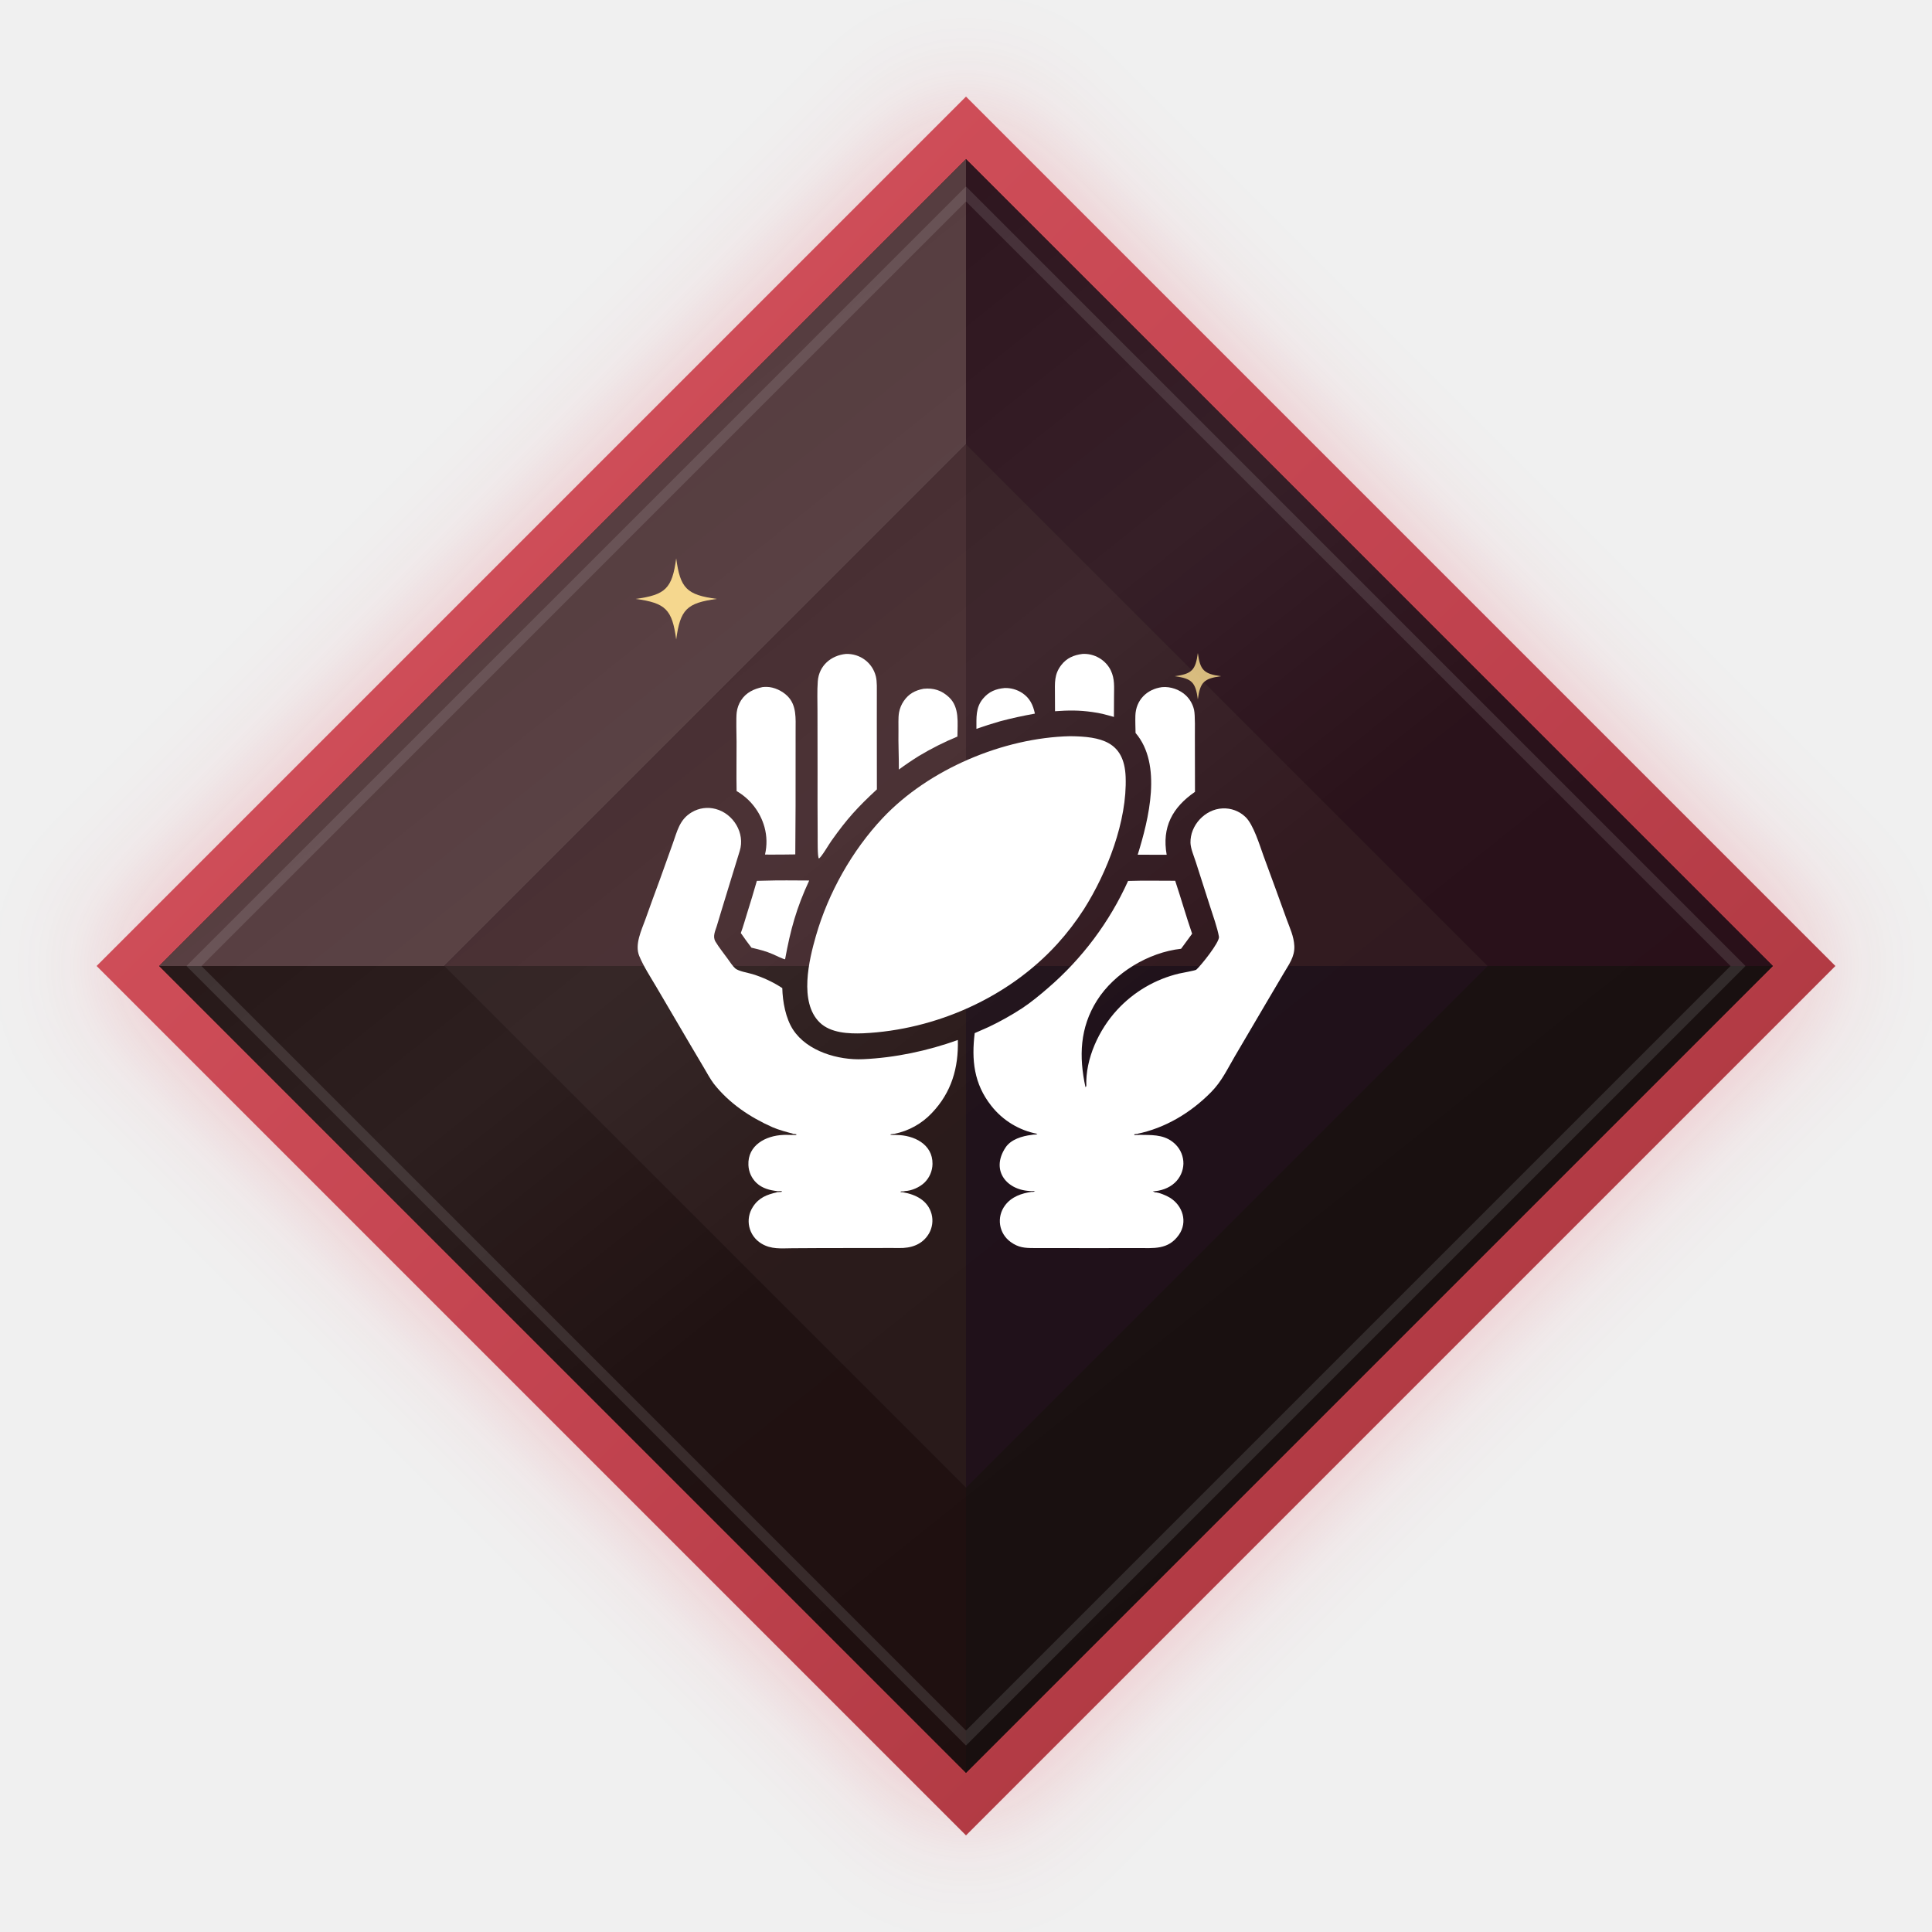
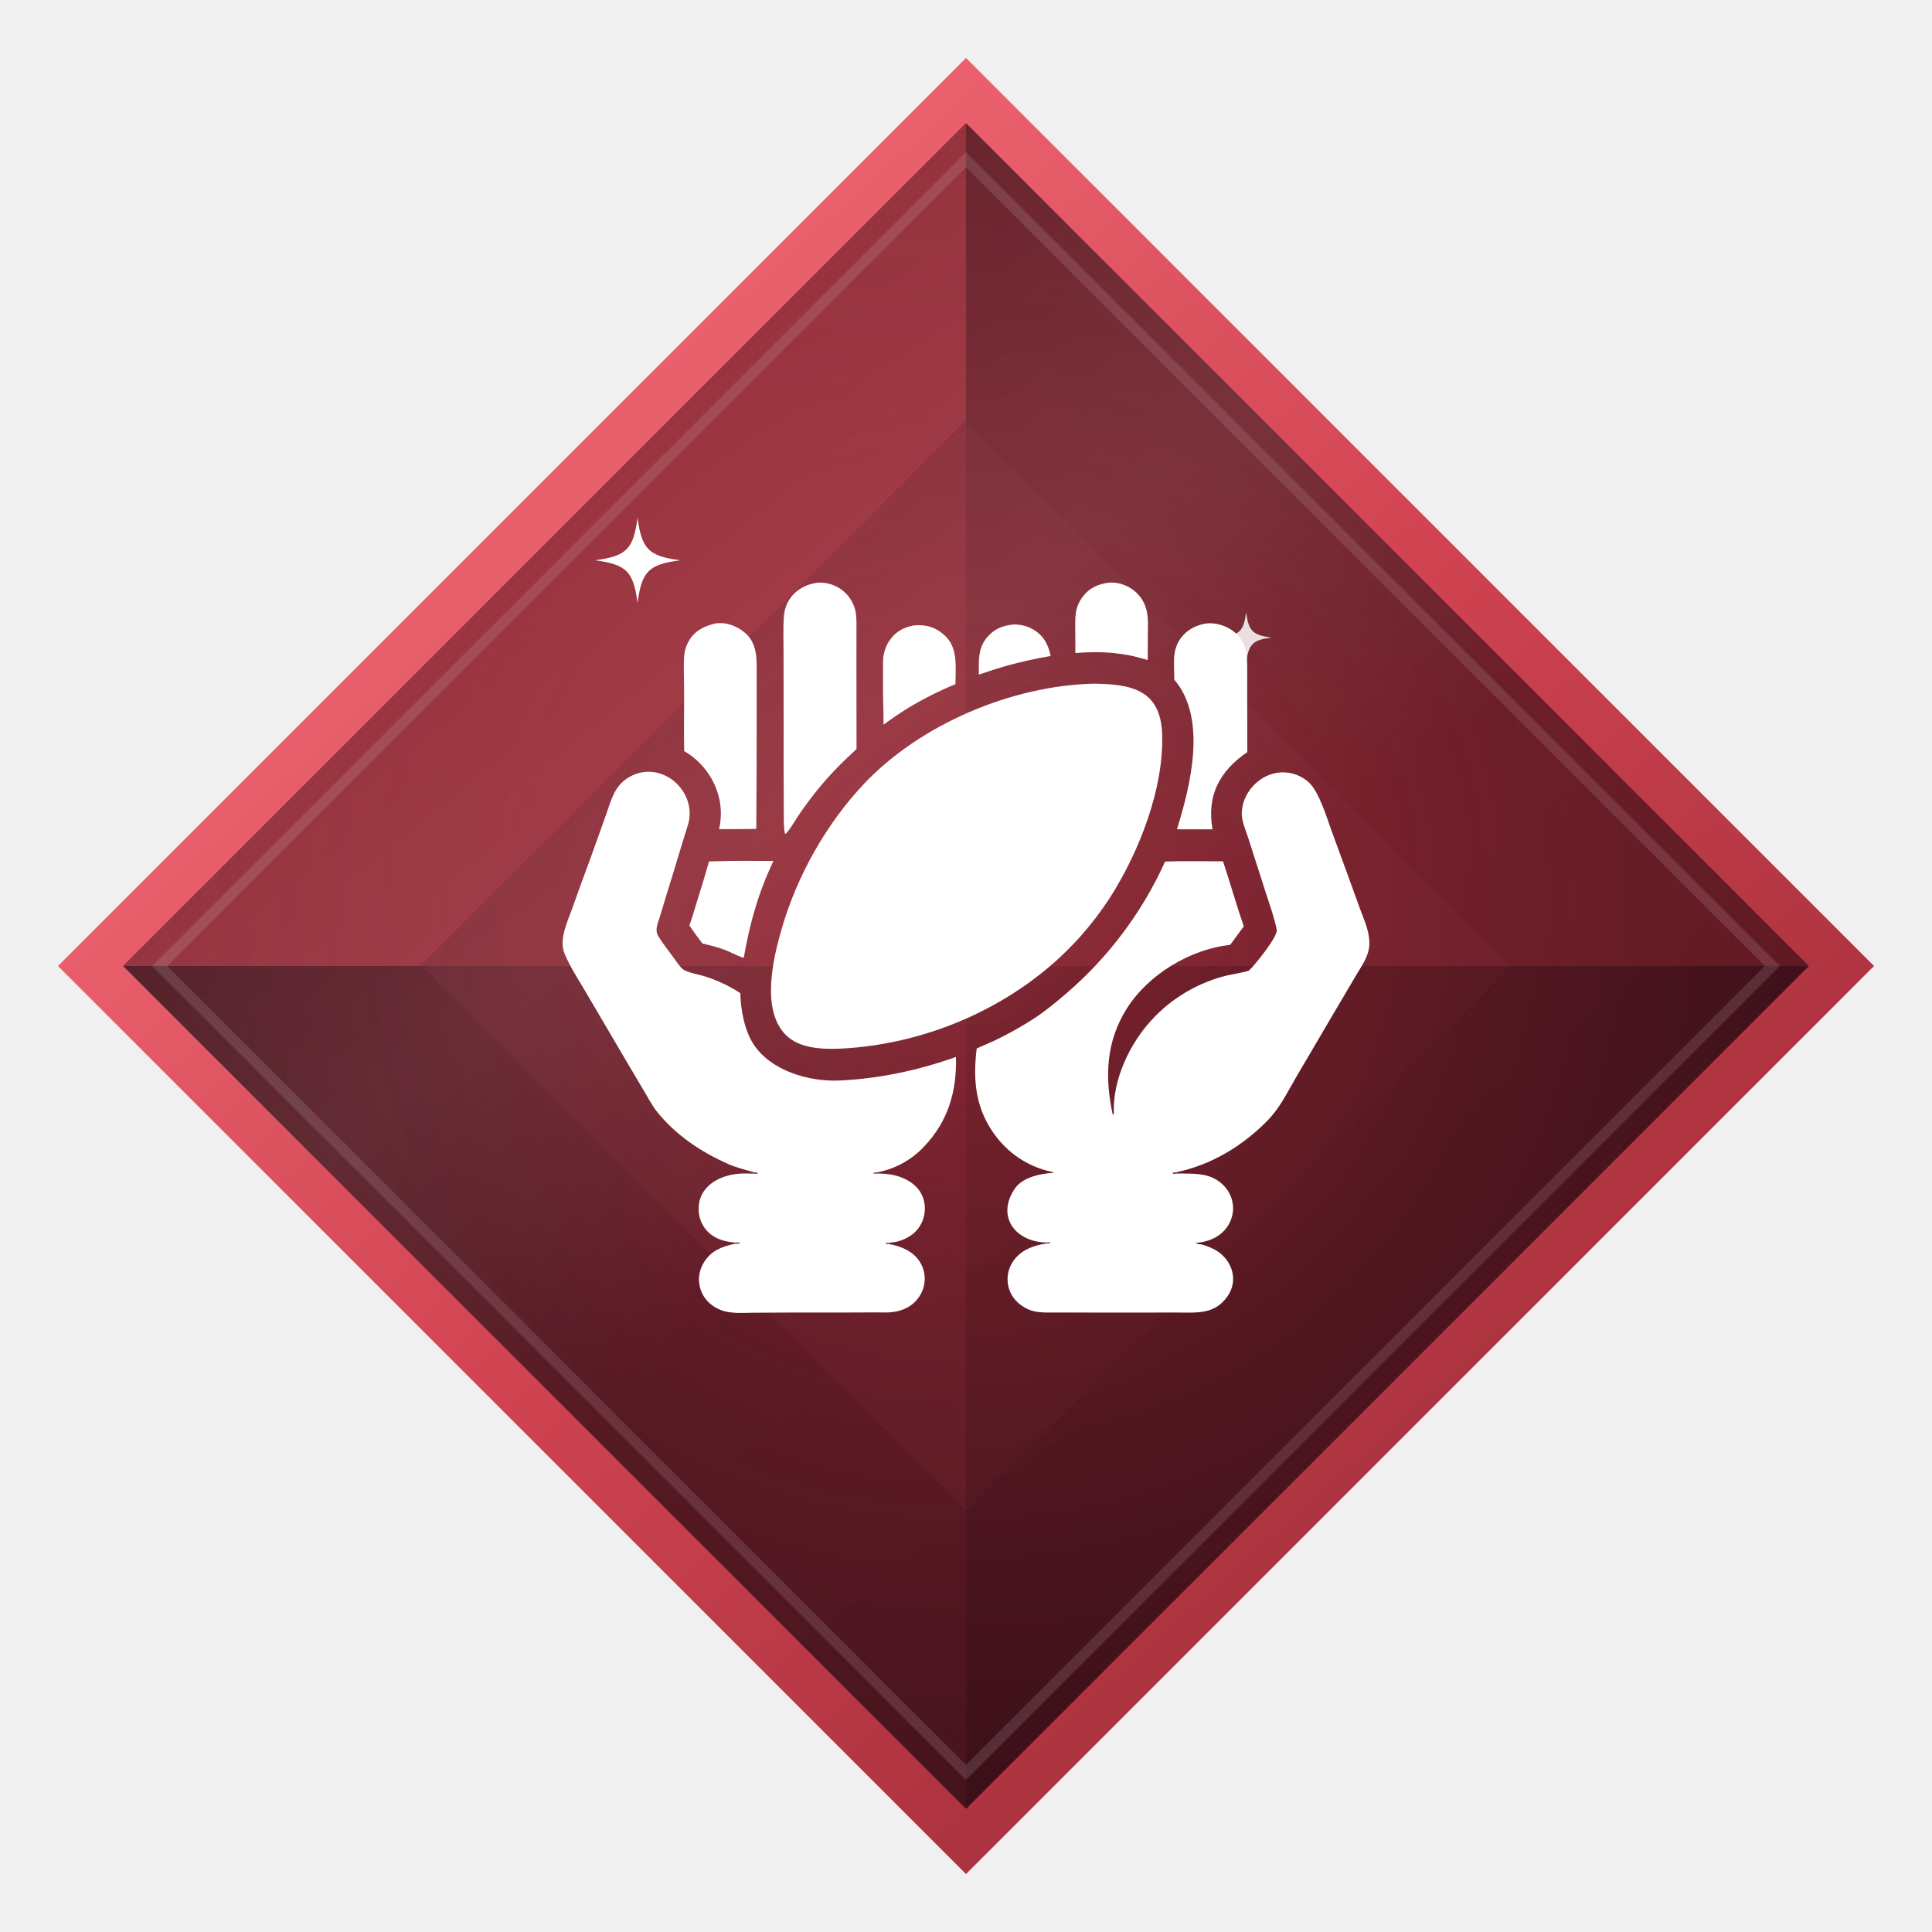
<svg xmlns="http://www.w3.org/2000/svg" viewBox="0 0 200 200" width="200" height="200" role="img" aria-label="mains-sures">
  <defs>
-     <linearGradient id="rb_mains_sures" x1="0" y1="0" x2="1" y2="1">
-       <stop offset="0" stop-color="#DA5660" />
-       <stop offset=".55" stop-color="#C0424E" />
-       <stop offset="1" stop-color="#A13238" />
+     <linearGradient id="rb_mains_sures" x1=".05" y1="0" x2=".95" y2="1">
+       <stop offset="0" stop-color="#FF7A84" />
+       <stop offset=".5" stop-color="#D14351" />
+       <stop offset="1" stop-color="#8E2530" />
    </linearGradient>
    <linearGradient id="st_mains_sures" x1=".1" y1="0" x2=".9" y2="1">
      <stop offset="0" stop-color="#fff" stop-opacity="0" />
-       <stop offset=".40" stop-color="#fff" stop-opacity=".075" />
+       <stop offset=".38" stop-color="#fff" stop-opacity=".10" />
      <stop offset=".56" stop-color="#fff" stop-opacity=".02" />
      <stop offset="1" stop-color="#fff" stop-opacity="0" />
    </linearGradient>
-     <filter id="g1_mains_sures" x="-45%" y="-45%" width="190%" height="190%">
-       <feGaussianBlur stdDeviation="6" />
-     </filter>
-     <filter id="g2_mains_sures" x="-60%" y="-60%" width="220%" height="220%">
-       <feGaussianBlur stdDeviation="13" />
-     </filter>
+     <radialGradient id="ig_mains_sures" cx=".5" cy=".46" r=".55">
+       <stop offset="0" stop-color="#B22C3A" stop-opacity="0.55" />
+       <stop offset=".6" stop-color="#B22C3A" stop-opacity=".18" />
+       <stop offset="1" stop-color="#B22C3A" stop-opacity="0" />
+     </radialGradient>
    <clipPath id="cp_mains_sures">
-       <path d="M100.00,16.48 L183.52,100.00 L100.00,183.52 L16.48,100.00 Z" />
+       <path d="M100.00,12.77 L187.23,100.00 L100.00,187.23 L12.77,100.00 Z" />
    </clipPath>
    <mask id="pk_mains_sures" maskUnits="userSpaceOnUse" x="0" y="0" width="200" height="200">
-       <g transform="translate(60.572,59.033) scale(0.085959)">
+       <g transform="translate(51.561,49.671) scale(0.105604)">
        <path fill="#fff" d="M 603.575,621.223 C 602.351,588.242 618.825,552.999 640.987,529.124 C 660.932,507.557 686.852,492.422 715.438,485.652 C 718.298,484.955 734.781,482.094 735.985,481.057 C 741.402,476.389 764.348,447.726 763.303,441.369 C 761.66,431.364 755.729,414.551 752.425,404.325 L 735.516,351.56 C 733.32,344.75 729.176,335.069 729.015,328.217 C 728.523,307.201 746.487,287.732 767.584,286.806 C 777.815,286.278 787.811,289.996 795.209,297.083 C 804.787,306.096 812.3,330.982 816.951,343.886 L 831.552,383.657 L 844.917,420.543 C 848.842,431.291 853.467,440.754 854.075,452.357 C 854.765,465.517 847.412,474.854 840.987,485.876 L 818.861,523.363 L 782.554,585.157 C 773.369,600.806 766.739,615.409 753.855,628.49 C 729.459,653.26 698.665,671.829 664.414,678.802 C 666.4,680.037 669.201,679.626 672.102,680.03 C 686.594,680.078 700.204,680.424 711.39,691.846 C 717.349,697.958 720.631,706.189 720.514,714.724 C 720.269,723.429 716.541,731.671 710.167,737.604 C 702.977,744.309 693.207,747.475 683.527,748.025 L 686.015,749.202 C 690.641,748.897 700.435,753.222 704.476,755.757 C 719.674,765.29 725.901,784.78 715.126,800.252 C 702.198,818.816 684.41,816.213 664.723,816.26 L 614.15,816.341 L 560.726,816.267 C 554.121,816.268 547.343,816.246 540.769,816.262 C 529.433,816.289 521.969,815.764 512.55,809.016 C 498.135,798.69 495.15,778.897 505.793,764.764 C 513.598,754.401 525.53,750.327 537.874,748.547 L 537.924,747.622 C 508.414,747.534 487.663,723.225 506.332,695.126 C 512.818,685.363 526.259,681.375 537.63,679.996 C 540.924,679.403 542.761,680.141 544.95,678.8 C 522.797,674.685 502.914,662.609 489.049,644.847 C 468.124,618.283 465.222,589.674 469.16,557.424 C 474.928,554.753 480.79,552.462 486.577,549.726 C 500.245,543.208 513.469,535.795 526.163,527.537 C 536.252,520.931 548.157,511.165 557.239,503.262 C 598.491,467.806 631.474,423.742 653.869,374.17 C 672.053,373.553 692.245,373.957 710.618,373.96 C 717.591,394.922 723.873,417.066 731.001,437.715 C 726.534,443.732 722.099,449.772 717.698,455.837 C 678.521,460.146 637.455,484.824 616.428,518.108 C 595.756,550.83 594.561,585.715 602.557,622.455 C 603.382,622.198 603.32,621.991 603.575,621.223 Z" />
        <path fill="#fff" d="M 544.95,678.8 C 545.797,678.885 547.858,678.962 548.522,679.533 C 548.162,680.526 538.793,680.054 537.63,679.996 C 540.924,679.403 542.761,680.141 544.95,678.8 Z" />
        <path fill="#000" d="M 661.381,679.198 C 662.391,679.058 663.402,678.927 664.414,678.802 C 666.4,680.037 669.201,679.626 672.102,680.03 C 668.549,680.159 664.649,679.909 661.253,680.302 L 661.381,679.198 Z" />
        <path fill="#fff" d="M 686.015,749.202 C 685.063,749.212 678.149,749.073 678.159,748.241 C 678.614,747.752 682.663,747.915 683.527,748.025 L 686.015,749.202 Z" />
        <path fill="#fff" d="M 603.575,621.223 C 604.508,623.715 603.551,628.542 602.557,622.455 C 603.382,622.198 603.32,621.991 603.575,621.223 Z" />
        <path fill="#fff" d="M 541.918,747.474 C 542.385,747.501 543.83,747.487 544.212,747.827 C 543.916,748.236 540.296,748.596 539.667,748.653 C 540.476,748.199 541.077,747.849 541.918,747.474 Z" />
        <path fill="#000" d="M 537.924,747.622 C 539.374,747.624 540.475,747.567 541.918,747.474 C 541.077,747.849 540.476,748.199 539.667,748.653 C 539.049,748.608 538.495,748.563 537.874,748.547 L 537.924,747.622 Z" />
        <path fill="#fff" d="M 661.253,680.302 C 660.894,680.245 659.435,680.144 659.204,679.808 L 659.251,679.694 C 659.798,679.259 660.719,679.245 661.381,679.198 L 661.253,680.302 Z" />
        <path fill="#fff" d="M 583.983,199.838 C 621.092,200.215 649.323,206.038 650.936,248.882 C 652.931,301.901 628.648,364.024 600.765,408.059 C 591.248,422.893 580.514,436.912 568.675,449.969 C 509.771,514.718 422.053,553.558 334.943,557.629 C 317.535,558.297 295.556,557.393 282.44,544.544 C 257.456,520.07 269.516,469.584 277.98,440.228 C 292.908,388.455 321.485,337.572 358.336,298.404 C 413.623,239.64 503.619,201.65 583.983,199.838 Z" />
        <path fill="#fff" d="M 251.324,678.828 C 243.916,676.889 232.759,673.898 225.631,670.731 C 198.468,658.663 173.575,641.994 155.024,618.458 C 151.319,613.759 145.507,603.305 142.358,597.941 L 127.15,572.255 L 86.132,502.416 C 79.068,490.402 70.427,477.21 65.153,464.449 C 59.454,450.66 67.946,433.328 72.677,420.181 C 78.325,404.289 84.087,388.437 89.964,372.627 L 105.501,329.266 C 110.954,314.14 113.603,300.166 128.423,291.435 C 137.077,286.286 147.446,284.858 157.169,287.476 C 178.533,293.068 192.903,316.652 186.173,338.044 C 178.871,361.253 172.048,384.609 164.787,407.827 L 158.524,428.567 C 156.695,434.417 153.295,441.113 156.988,447.243 C 161.353,454.489 166.851,461.156 171.773,468.048 C 174.093,471.296 177.921,477.047 180.807,479.503 C 184.844,482.938 196.073,484.736 201.317,486.299 C 214.104,490.183 226.272,495.873 237.451,503.195 C 237.826,519.576 241.499,539.756 250.557,553.491 C 267.668,579.438 304.893,590.168 334.618,588.831 C 373.346,587.089 412.445,578.784 448.863,565.707 C 449.738,599.311 441.243,628.712 417.631,653.552 C 405.469,666.527 389.538,675.351 372.088,678.777 C 372.189,679.926 373.784,679.832 374.868,680.108 C 395.771,680.189 418.646,691.078 418.346,714.891 C 418.234,723.369 414.776,731.46 408.727,737.401 C 402.93,743.04 393.082,747.395 385.092,747.628 C 383.756,747.907 383.675,747.917 382.293,747.921 L 382.431,749.014 C 398.016,751.675 412.808,758.847 417.224,775.337 C 419.308,783.289 418.158,791.743 414.025,798.849 C 406.134,812.232 392.456,816.601 377.77,816.231 C 369.163,816.014 360.18,816.239 351.545,816.238 L 287.737,816.264 L 249.5,816.479 C 236.146,816.57 224.109,818.077 212.173,810.776 C 196.772,801.356 192.266,781.464 202.233,766.36 C 209.413,755.478 219.022,751.844 231.173,749.079 C 231.305,748.613 231.427,748.174 231.577,747.713 C 222.466,746.724 213.445,744.412 206.536,737.988 C 200.532,732.362 196.98,724.602 196.645,716.381 C 195.575,692.405 217.481,680.882 238.655,680.031 C 242.673,679.398 249.261,680.042 251.324,678.828 Z" />
        <path fill="#000" d="M 251.324,678.828 C 252.361,678.932 253.396,679.055 254.428,679.197 L 254.47,680.161 C 249.189,679.964 243.932,680.206 238.655,680.031 C 242.673,679.398 249.261,680.042 251.324,678.828 Z" />
        <path fill="#fff" d="M 379.539,748.647 C 378.723,748.685 372.034,748.915 371.618,748.279 L 371.643,748.191 C 372.502,747.588 383.475,747.539 385.092,747.628 C 383.756,747.907 383.675,747.917 382.293,747.921 C 381.087,748.011 380.441,747.858 379.539,748.647 Z" />
        <path fill="#000" d="M 367.997,679.204 C 369.395,679.084 370.71,678.904 372.088,678.777 C 372.189,679.926 373.784,679.832 374.868,680.108 C 372.31,680.112 370.18,680.144 367.616,679.899 L 367.997,679.204 Z" />
        <path fill="#000" d="M 232.859,747.665 C 234.335,747.598 235.745,747.627 237.218,747.61 L 236.437,748.662 C 234.709,748.636 233.7,748.813 231.981,748.98 C 232.576,748.361 232.663,748.414 232.859,747.665 Z" />
        <path fill="#fff" d="M 237.218,747.61 C 237.483,747.612 240.995,747.823 240.875,747.852 L 240.73,747.799 C 239.81,748.289 237.51,748.56 236.437,748.662 L 237.218,747.61 Z" />
        <path fill="#000" d="M 379.539,748.647 C 380.441,747.858 381.087,748.011 382.293,747.921 L 382.431,749.014 L 380.428,748.943 C 380,748.689 380.033,748.683 379.539,748.647 Z" />
        <path fill="#fff" d="M 254.428,679.197 L 255.808,679.236 C 256.264,679.506 256.367,679.523 256.888,679.717 C 257.207,679.773 257.525,679.83 257.844,679.886 L 257.849,679.907 C 257.5,680.081 254.979,680.14 254.47,680.161 L 254.428,679.197 Z" />
        <path fill="#000" d="M 231.577,747.713 L 232.859,747.665 C 232.663,748.414 232.576,748.361 231.981,748.98 L 231.173,749.079 C 231.305,748.613 231.427,748.174 231.577,747.713 Z" />
        <path fill="#fff" d="M 367.616,679.899 C 367.542,679.897 366.555,680.039 366.484,679.667 C 366.799,679.25 367.553,679.256 367.997,679.204 L 367.616,679.899 Z" />
        <path fill="#fff" d="M 314.037,100.781 C 330.805,100.169 345.97,111.044 350.114,127.799 C 351.713,134.267 351.272,143.387 351.311,150.177 C 351.363,160.534 351.353,170.892 351.281,181.249 L 351.37,263.888 C 328.048,285.512 315.423,299.267 296.73,325.644 C 293.608,329.921 284.446,345.848 281.546,347.094 C 279.663,345.704 280.112,323.757 280.051,320.139 C 279.876,294.475 279.833,268.811 279.922,243.147 L 279.828,169.326 C 279.83,157.769 279.313,145.108 280.193,133.661 C 281.641,114.832 296.107,102.582 314.037,100.781 Z" />
        <path fill="#fff" d="M 213.674,140.685 C 215.31,140.517 216.955,140.441 218.6,140.457 C 227.635,140.571 237.547,145.3 243.882,151.705 C 254.874,162.821 253.48,178.592 253.482,193.127 L 253.463,225.463 C 253.552,264.375 253.429,303.288 253.096,342.199 C 242.616,342.38 232.135,342.459 221.654,342.437 L 216.631,342.349 C 219.189,331.443 218.969,320.069 215.992,309.269 C 210.898,290.993 198.853,275.436 182.434,265.928 C 182.005,246.435 182.471,226.246 182.371,206.681 C 182.333,199.039 181.656,177.926 182.551,171.146 C 183.19,166.006 184.963,161.072 187.744,156.702 C 193.843,147.237 203.048,142.966 213.674,140.685 Z" />
        <path fill="#fff" d="M 694.726,140.766 C 704.952,139.742 716.518,143.867 723.834,151.056 C 728.579,155.726 731.88,161.661 733.346,168.155 C 734.78,174.675 734.306,194.284 734.319,201.813 L 734.443,266.871 C 707.182,285.605 694.454,309.475 700.35,342.609 L 689.15,342.625 L 665.47,342.565 C 678.739,299.865 695.339,233.832 662.883,195.917 C 662.753,189.026 662.466,181.998 662.664,175.114 C 663.203,156.398 676.485,143.181 694.726,140.766 Z" />
        <path fill="#fff" d="M 215.585,373.857 C 233.255,373.249 252.163,373.576 269.865,373.636 C 254.475,406.702 247.253,433.071 240.821,468.481 C 239.129,468.632 228.734,463.559 226.349,462.501 C 217.808,458.714 209.334,456.669 200.307,454.53 C 195.896,448.75 191.623,442.866 187.491,436.883 C 190.318,429.29 192.623,420.933 195.05,413.129 C 199.147,400.166 203.067,387.146 206.809,374.075 L 215.585,373.857 Z" />
        <path fill="#fff" d="M 407.671,142.708 C 419.697,141.541 429.398,144.591 438.277,152.978 C 451.133,165.123 448.383,183.895 448.353,200.275 C 432.401,206.877 416.958,214.649 402.151,223.527 C 393.834,228.703 385.722,234.2 377.832,240.007 C 377.912,224.597 377.059,208.683 377.358,193.184 C 377.485,186.597 376.894,177.626 378.035,171.302 C 378.94,166.372 380.867,161.686 383.693,157.545 C 389.697,148.716 397.427,144.64 407.671,142.708 Z" />
        <path fill="#fff" d="M 598.964,100.772 C 613.115,99.894 627.118,108.024 633.178,120.868 C 637.95,130.98 636.996,140.691 636.953,151.524 L 636.824,176.647 C 626.938,173.87 621.051,172.13 610.931,170.744 C 594.737,168.449 582.07,168.59 565.89,169.777 C 565.82,162.852 565.789,155.928 565.795,149.003 C 565.772,135.71 564.708,125.536 573.339,114.274 C 579.91,105.7 588.484,102.085 598.964,100.772 Z" />
        <path fill="#fff" d="M 505.275,141.816 C 512.747,141.611 520.102,143.694 526.356,147.787 C 535.552,153.851 539.462,162.24 541.657,172.647 C 526.617,175.4 514.482,177.976 499.783,181.872 C 490.181,184.623 480.663,187.658 471.241,190.973 C 471.338,177.549 470.087,165.494 479.171,154.606 C 486.241,146.131 494.543,142.803 505.275,141.816 Z" />
      </g>
    </mask>
  </defs>
-   <path d="M100.00,10.00 L190.00,100.00 L100.00,190.00 L10.00,100.00 Z" fill="#E63946" opacity=".28" filter="url(#g1_mains_sures)" />
-   <path d="M100.00,10.00 L190.00,100.00 L100.00,190.00 L10.00,100.00 Z" fill="url(#rb_mains_sures)" />
-   <path d="M100.00,16.48 L183.52,100.00 L100.00,183.52 L16.48,100.00 Z" fill="#1A0E11" />
+   <path d="M100.00,6.00 L194.00,100.00 L100.00,194.00 L6.00,100.00 Z" fill="url(#rb_mains_sures)" />
+   <path d="M100.00,12.77 L187.23,100.00 L100.00,187.23 L12.77,100.00 Z" fill="#1A0E11" />
  <g clip-path="url(#cp_mains_sures)">
-     <path d="M100.00,46.00 L46.00,100.00 L16.48,100.00 L100.00,16.48 Z" fill="#4F3538" />
-     <path d="M100.00,46.00 L154.00,100.00 L183.52,100.00 L100.00,16.48 Z" fill="#260D16" />
-     <path d="M100.00,154.00 L46.00,100.00 L16.48,100.00 L100.00,183.52 Z" fill="#1C0D0D" />
-     <path d="M100.00,154.00 L154.00,100.00 L183.52,100.00 L100.00,183.52 Z" fill="#160D0D" />
-     <path d="M100.00,100.00 L46.00,100.00 L100.00,46.00 Z" fill="#3D2226" />
-     <path d="M100.00,100.00 L154.00,100.00 L100.00,46.00 Z" fill="#2E161C" />
-     <path d="M100.00,100.00 L46.00,100.00 L100.00,154.00 Z" fill="#261616" />
-     <path d="M100.00,100.00 L154.00,100.00 L100.00,154.00 Z" fill="#1C0D16" />
-     <path d="M100.00,20.08 L179.92,100.00 L100.00,179.92 L20.08,100.00 Z" fill="none" stroke="#fff" stroke-opacity=".11" stroke-width="1.1" />
-     <path d="M100.00,16.48 L183.52,100.00 L100.00,183.52 L16.48,100.00 Z" fill="url(#st_mains_sures)" />
+     <path d="M100.00,43.60 L43.60,100.00 L12.77,100.00 L100.00,12.77 Z" fill="#8C2733" />
+     <path d="M100.00,43.60 L156.40,100.00 L187.23,100.00 L100.00,12.77 Z" fill="#5A1620" />
+     <path d="M100.00,156.40 L43.60,100.00 L12.77,100.00 L100.00,187.23 Z" fill="#43101A" />
+     <path d="M100.00,156.40 L156.40,100.00 L187.23,100.00 L100.00,187.23 Z" fill="#380D16" />
+     <path d="M100.00,100.00 L43.60,100.00 L100.00,43.60 Z" fill="#75202C" />
+     <path d="M100.00,100.00 L156.40,100.00 L100.00,43.60 Z" fill="#5E1A25" />
+     <path d="M100.00,100.00 L43.60,100.00 L100.00,156.40 Z" fill="#4E1520" />
+     <path d="M100.00,100.00 L156.40,100.00 L100.00,156.40 Z" fill="#3E1019" />
+     <path d="M100.00,16.53 L183.47,100.00 L100.00,183.47 L16.53,100.00 Z" fill="none" stroke="#fff" stroke-opacity=".13" stroke-width="1.1" />
+     <path d="M100.00,12.77 L187.23,100.00 L100.00,187.23 L12.77,100.00 Z" fill="url(#ig_mains_sures)" />
+     <path d="M100.00,12.77 L187.23,100.00 L100.00,187.23 L12.77,100.00 Z" fill="url(#st_mains_sures)" />
  </g>
-   <path d="M70.00,57.80 C70.42,60.91 71.09,61.58 74.20,62.00 C71.09,62.42 70.42,63.09 70.00,66.20 C69.58,63.09 68.91,62.42 65.80,62.00 C68.91,61.58 69.58,60.91 70.00,57.80 Z" fill="#F5D78E" />
-   <path d="M124.00,67.60 C124.24,69.38 124.62,69.76 126.40,70.00 C124.62,70.24 124.24,70.62 124.00,72.40 C123.76,70.62 123.38,70.24 121.60,70.00 C123.38,69.76 123.76,69.38 124.00,67.60 Z" fill="#F5D78E" opacity=".85" />
+   <path d="M66.00,53.60 C66.44,56.86 67.14,57.56 70.40,58.00 C67.14,58.44 66.44,59.14 66.00,62.40 C65.56,59.14 64.86,58.44 61.60,58.00 C64.86,57.56 65.56,56.86 66.00,53.60 Z" fill="#FFFFFF" />
+   <path d="M129.00,63.40 C129.26,65.32 129.68,65.74 131.60,66.00 C129.68,66.26 129.26,66.68 129.00,68.60 C128.74,66.68 128.32,66.26 126.40,66.00 C128.32,65.74 128.74,65.32 129.00,63.40 Z" fill="#FFFFFF" opacity=".85" />
  <rect x="0" y="0" width="200" height="200" fill="#FFFFFF" mask="url(#pk_mains_sures)" />
</svg>
